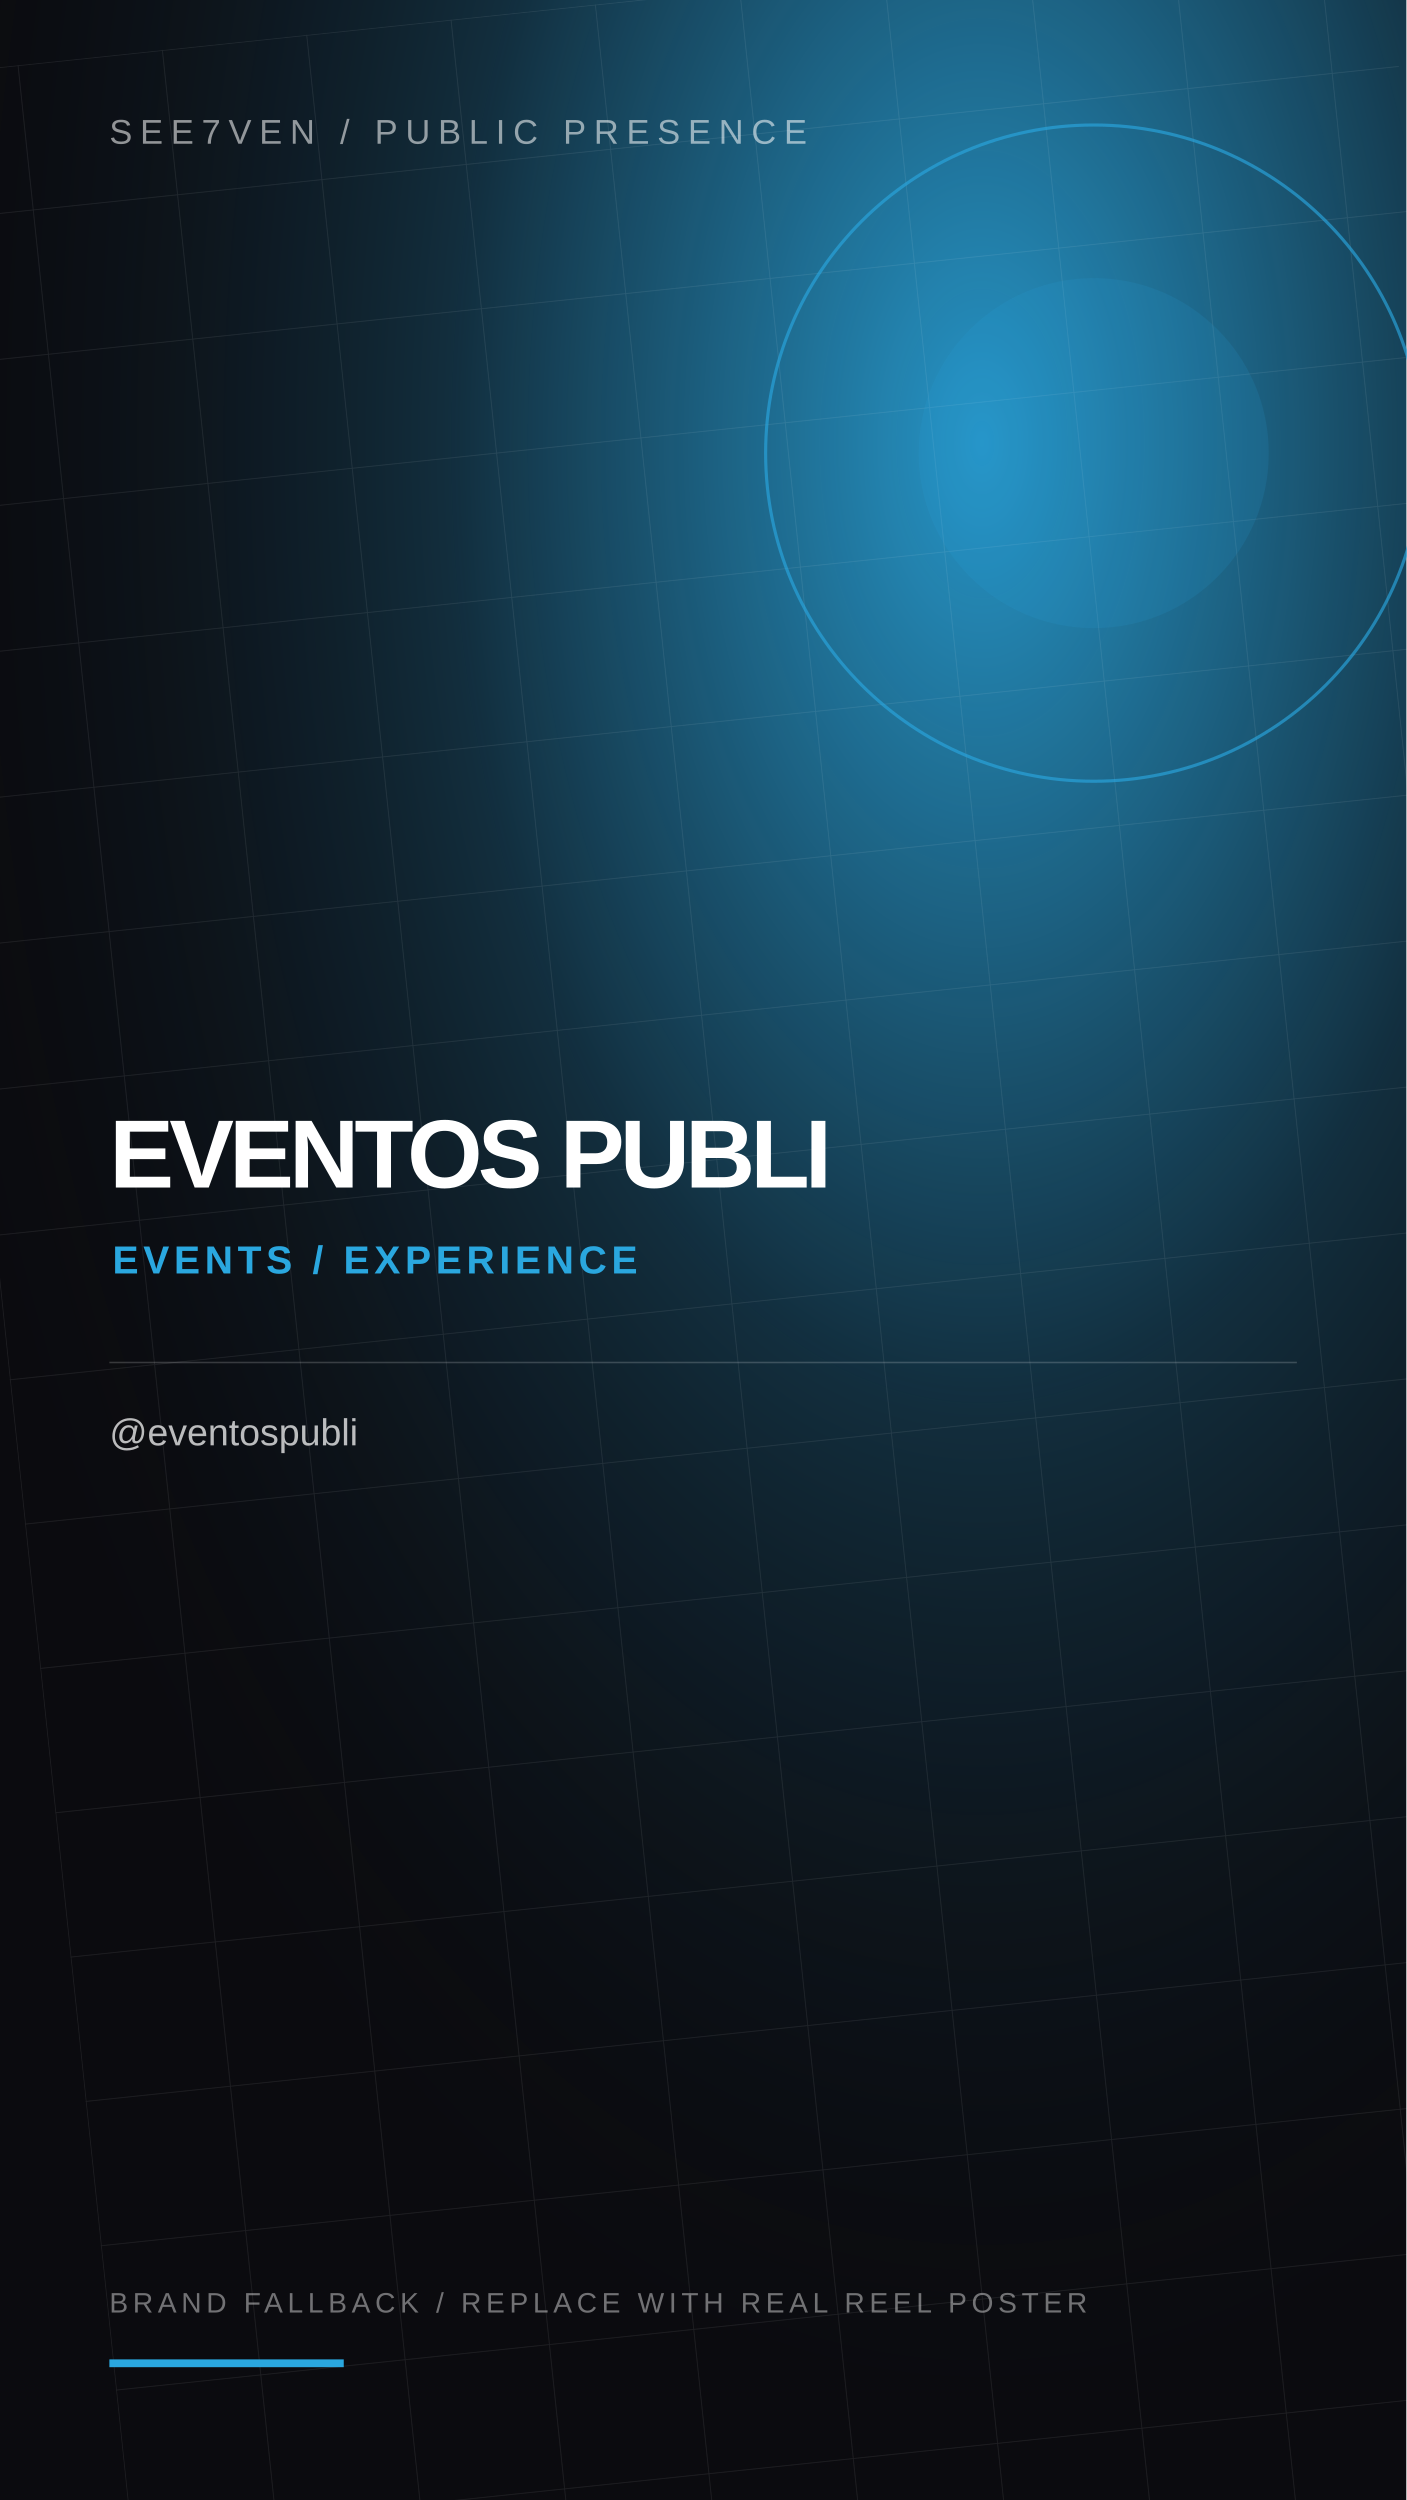
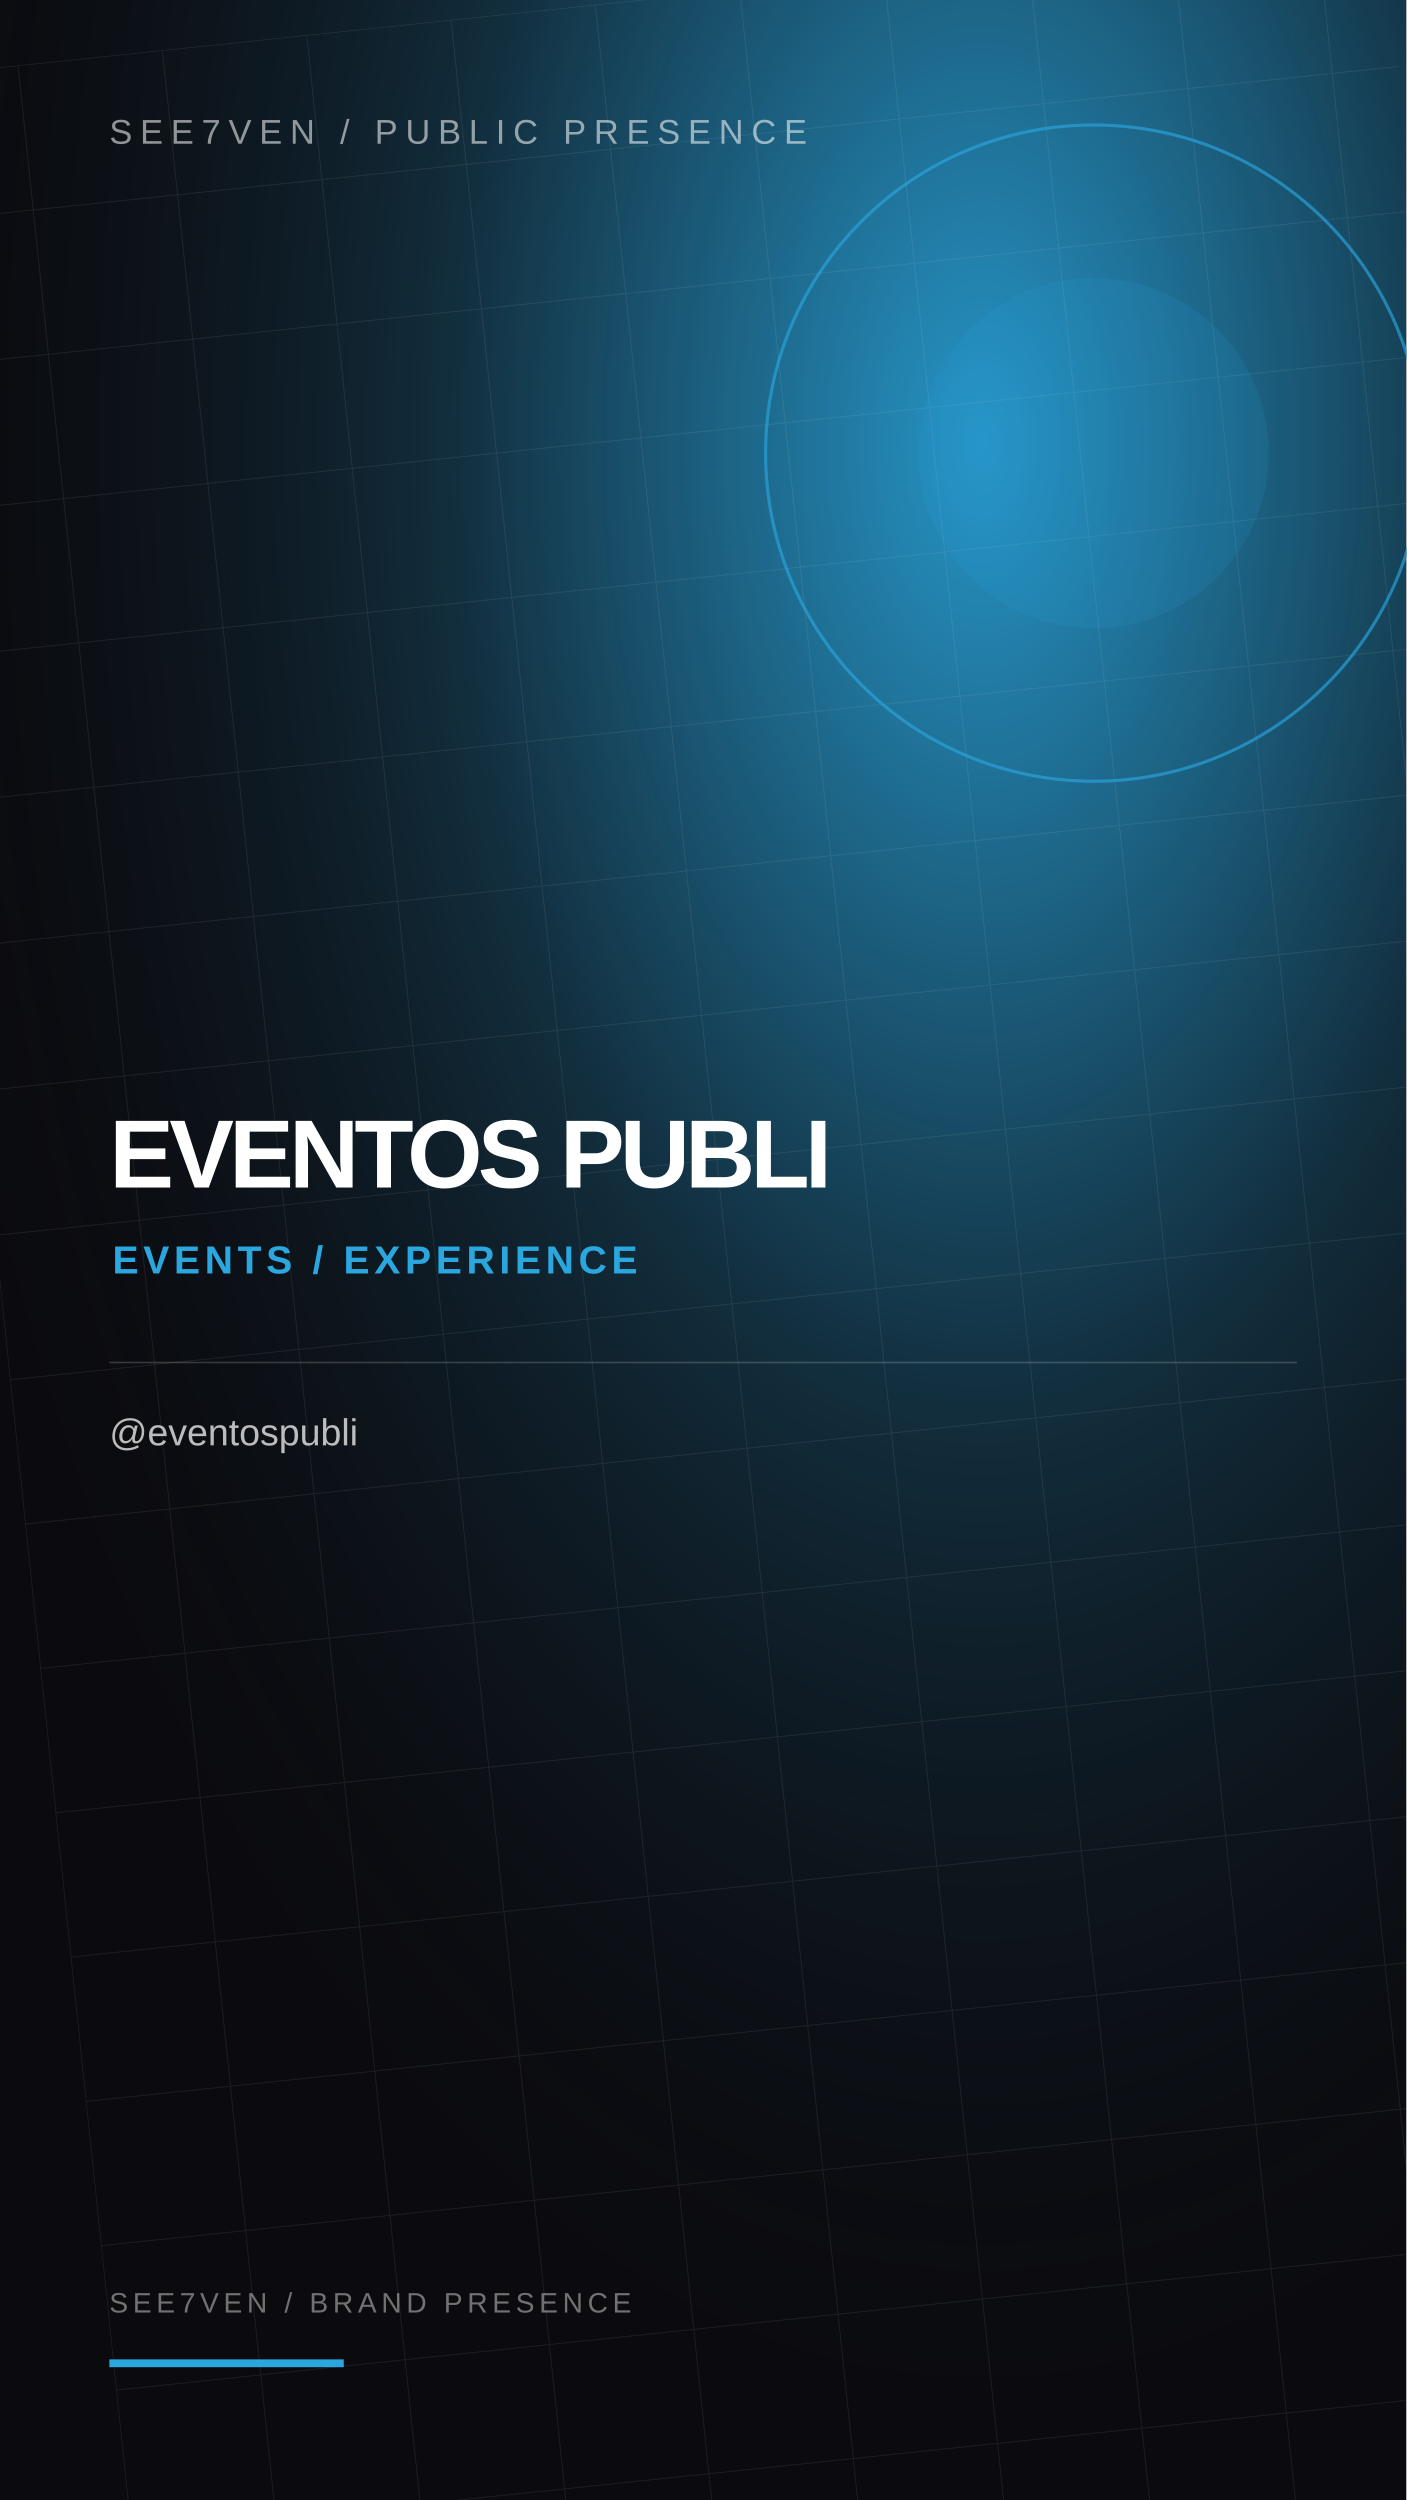
<svg xmlns="http://www.w3.org/2000/svg" width="900" height="1600" viewBox="0 0 900 1600">
  <defs>
    <radialGradient id="g" cx="70%" cy="18%" r="80%">
      <stop offset="0" stop-color="#2aa7df" stop-opacity=".88" />
      <stop offset=".48" stop-color="#2aa7df" stop-opacity=".22" />
      <stop offset="1" stop-color="#09090c" stop-opacity="0" />
    </radialGradient>
    <pattern id="p" width="86" height="86" patternUnits="userSpaceOnUse">
      <path d="M86 0H0V86" fill="none" stroke="#fff" stroke-opacity=".08" stroke-width="1" />
    </pattern>
  </defs>
  <rect width="900" height="1600" fill="#0b0b0f" />
  <rect width="900" height="1600" fill="url(#g)" />
  <rect width="900" height="1600" fill="url(#p)" transform="rotate(-6 450 800) scale(1.08)" />
  <circle cx="700" cy="290" r="210" fill="none" stroke="#2aa7df" stroke-width="2" stroke-opacity=".65" />
  <circle cx="700" cy="290" r="112" fill="#2aa7df" fill-opacity=".13" />
  <text x="70" y="92" fill="#fff" fill-opacity=".55" font-family="Arial,Helvetica,sans-serif" font-size="22" letter-spacing="5">SEE7VEN / PUBLIC PRESENCE</text>
  <text x="70" y="760" fill="#fff" font-family="Arial Black,Arial,Helvetica,sans-serif" font-size="62" font-weight="900" letter-spacing="-3">EVENTOS PUBLI</text>
  <text x="72" y="815" fill="#2aa7df" font-family="Arial,Helvetica,sans-serif" font-size="25" font-weight="700" letter-spacing="3">EVENTS / EXPERIENCE</text>
  <line x1="70" y1="872" x2="830" y2="872" stroke="#fff" stroke-opacity=".18" />
  <text x="70" y="925" fill="#fff" fill-opacity=".72" font-family="Arial,Helvetica,sans-serif" font-size="24">@eventospubli</text>
-   <text x="70" y="1480" fill="#fff" fill-opacity=".42" font-family="Arial,Helvetica,sans-serif" font-size="18" letter-spacing="3">BRAND FALLBACK / REPLACE WITH REAL REEL POSTER</text>
+   <text x="70" y="1480" fill="#fff" fill-opacity=".42" font-family="Arial,Helvetica,sans-serif" font-size="18" letter-spacing="3">SEE7VEN / BRAND PRESENCE</text>
  <rect x="70" y="1510" width="150" height="5" fill="#2aa7df" />
</svg>
